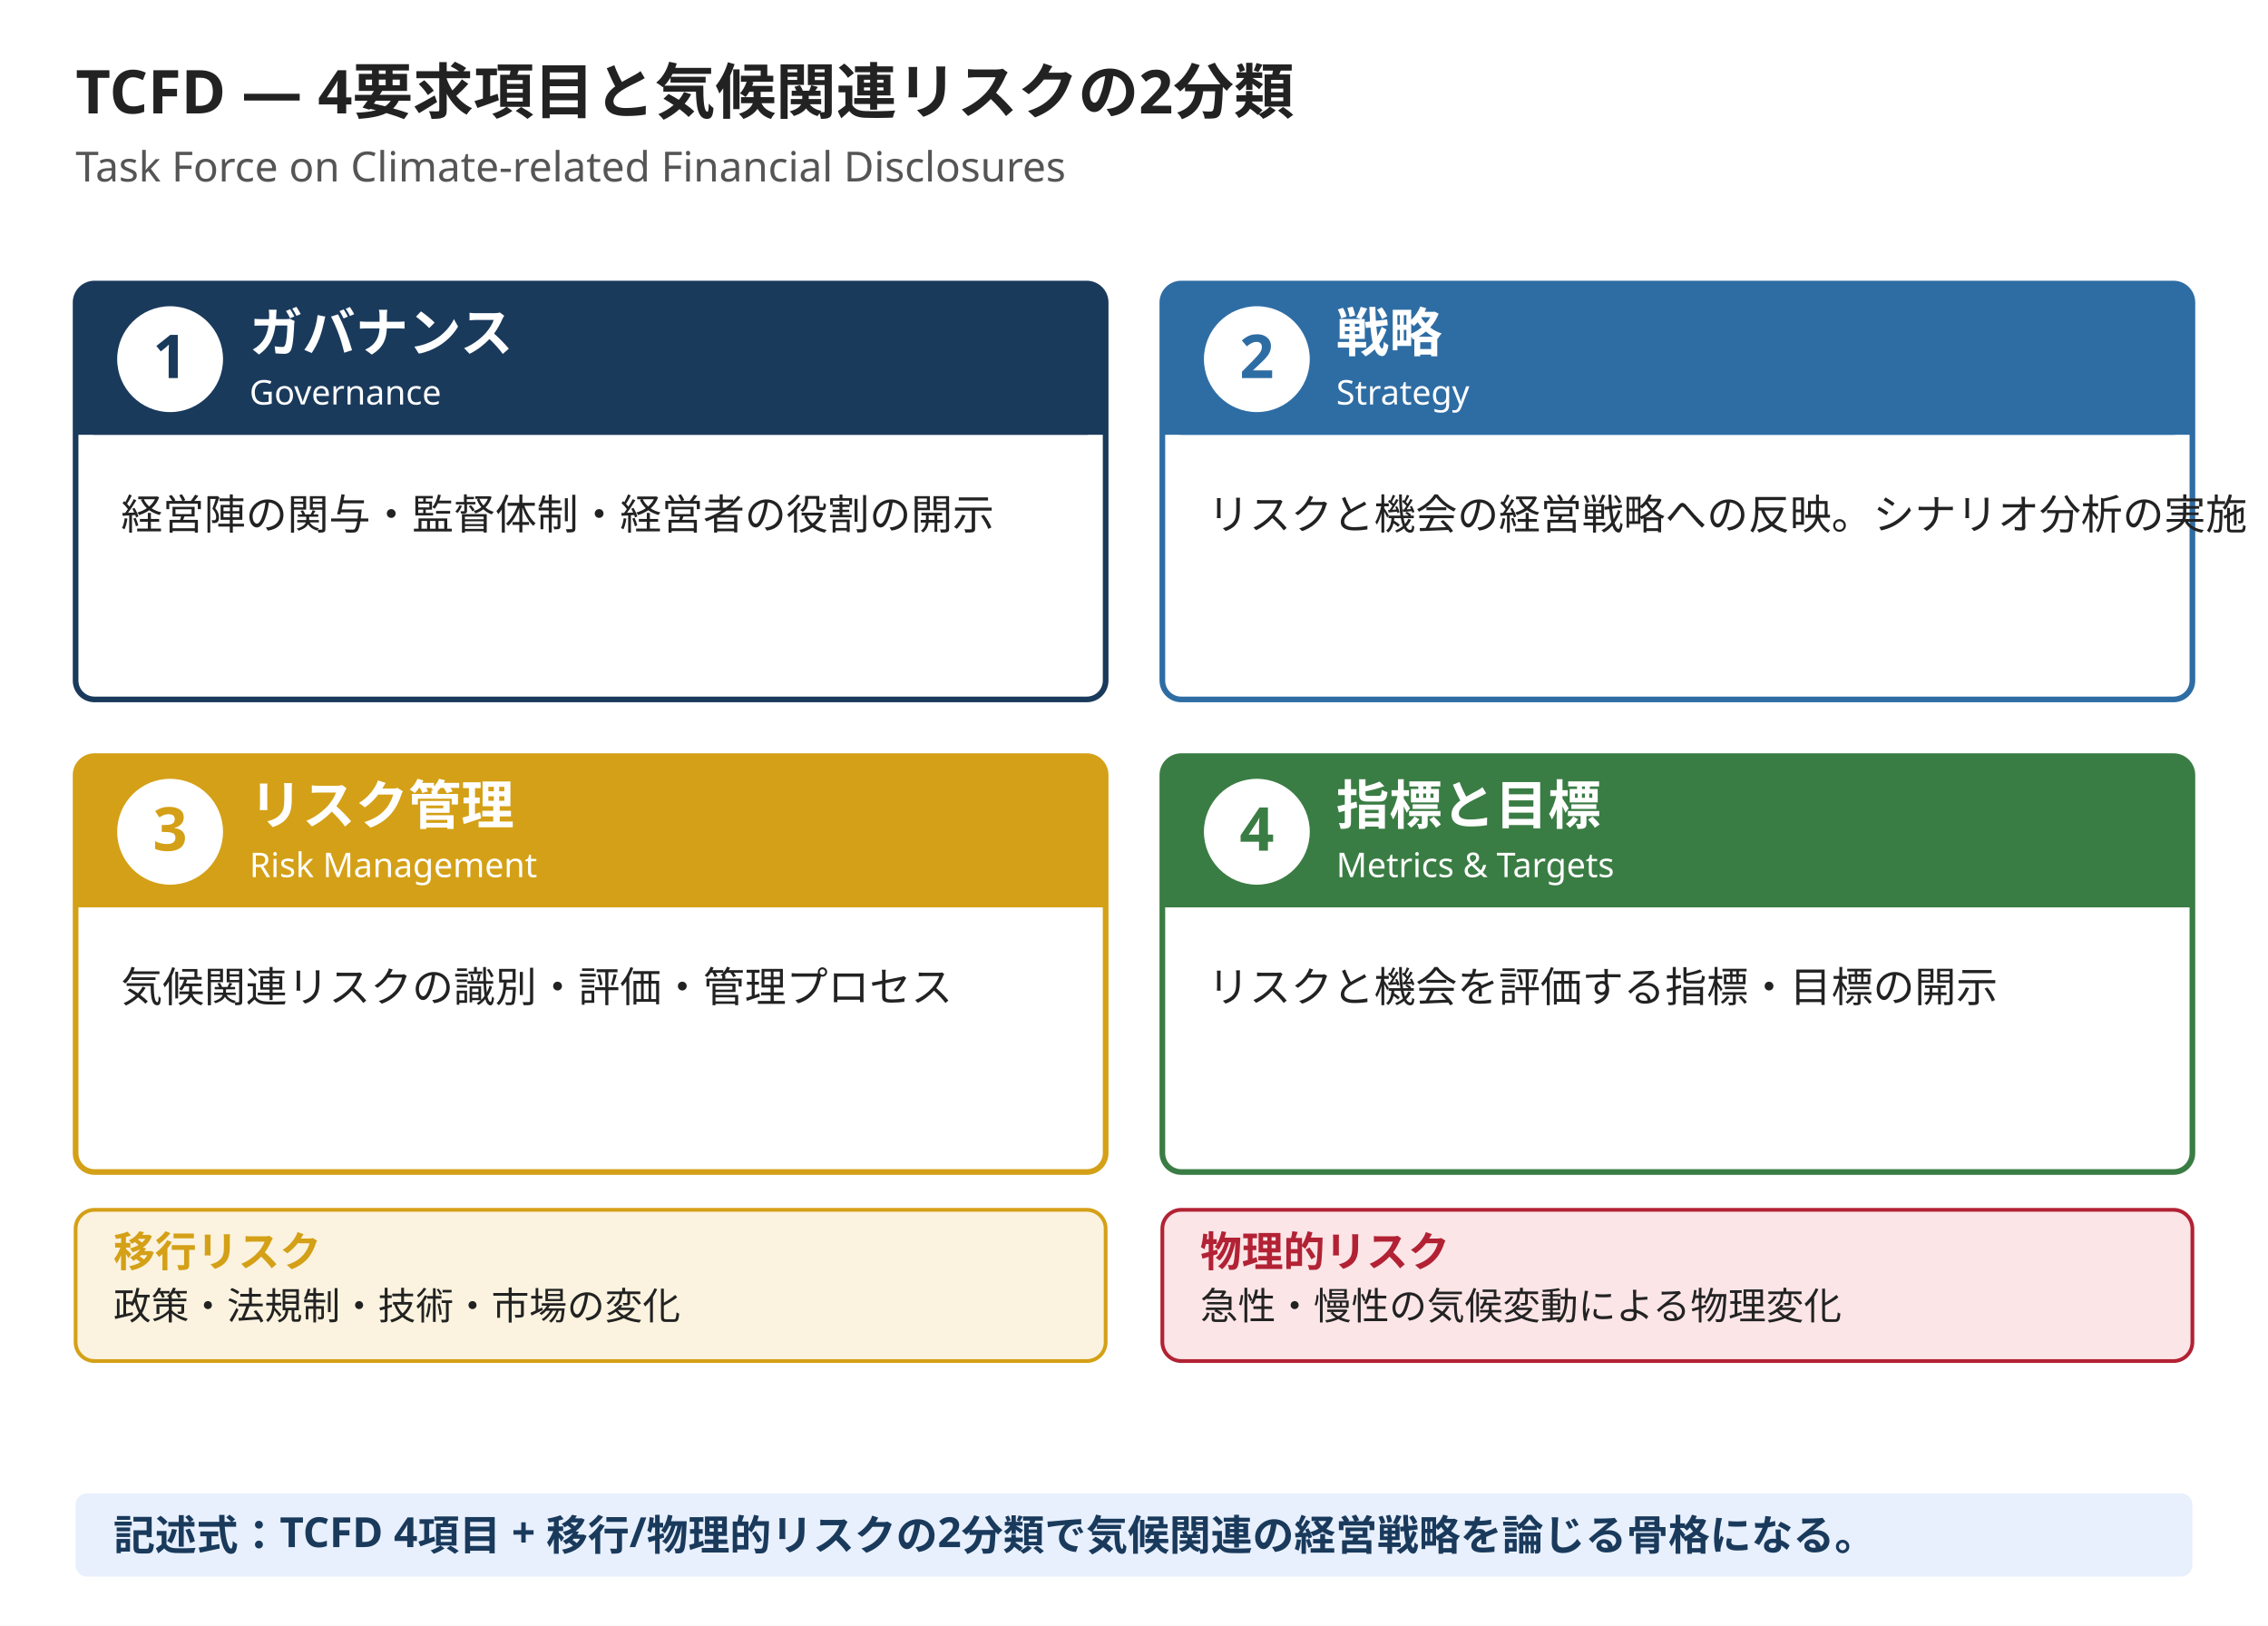
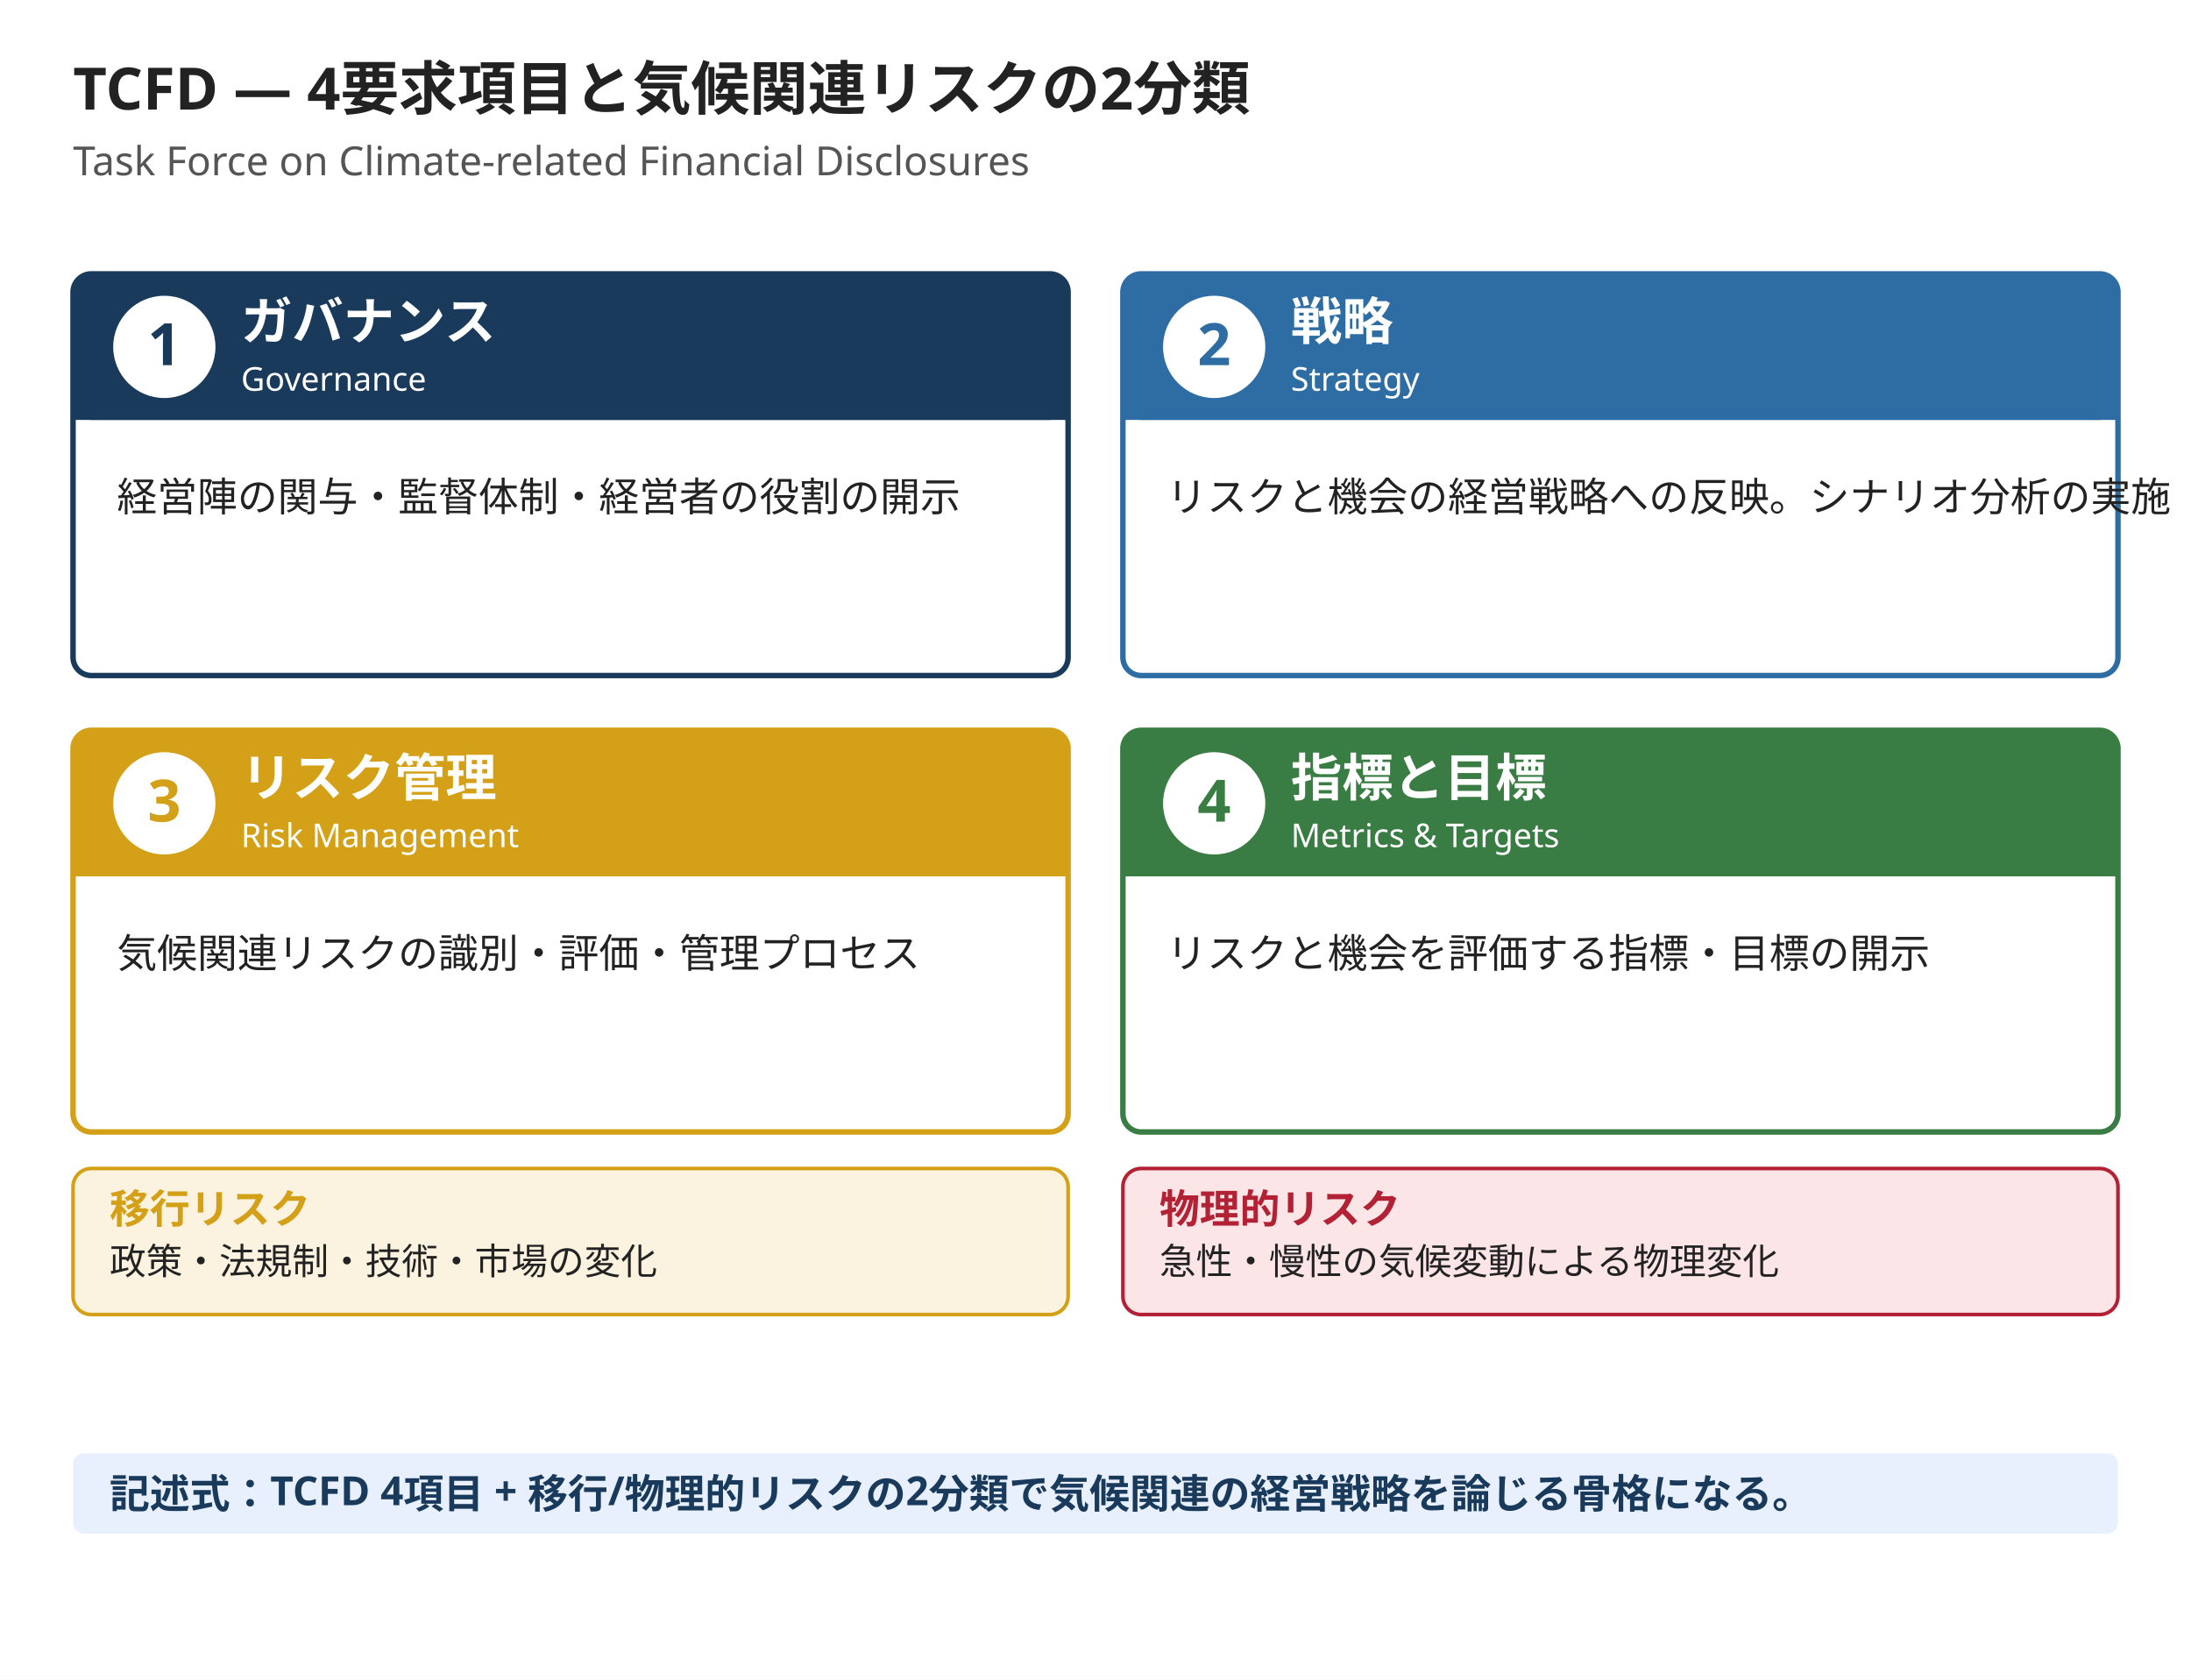
- <svg xmlns="http://www.w3.org/2000/svg" width="1200" height="860" viewBox="0 0 1200 860">
-   <rect width="1200" height="860" fill="#ffffff" />
+ <svg xmlns="http://www.w3.org/2000/svg" width="1200" height="920" viewBox="0 0 1200 920">
+   <rect width="1200" height="920" fill="#ffffff" />
  <text x="40" y="60" font-family="Hiragino Sans, Hiragino Kaku Gothic ProN, Yu Gothic, Noto Sans JP, sans-serif" font-size="32" font-weight="800" fill="#222222">TCFD — 4要求項目と気候関連リスクの2分類</text>
  <text x="40" y="96" font-family="Hiragino Sans, Hiragino Kaku Gothic ProN, Yu Gothic, Noto Sans JP, sans-serif" font-size="22" fill="#555555">Task Force on Climate-related Financial Disclosures</text>
  <rect x="40" y="150" width="545" height="220" rx="10" fill="#ffffff" stroke="#1a3a5c" stroke-width="3" />
  <rect x="40" y="150" width="545" height="80" rx="10" fill="#1a3a5c" />
  <rect x="40" y="210" width="545" height="20" fill="#1a3a5c" />
  <circle cx="90" cy="190" r="28" fill="#ffffff" />
  <text x="90" y="200" font-family="Hiragino Sans, Hiragino Kaku Gothic ProN, Yu Gothic, Noto Sans JP, sans-serif" font-size="32" font-weight="800" fill="#1a3a5c" text-anchor="middle">1</text>
  <text x="132" y="186" font-family="Hiragino Sans, Hiragino Kaku Gothic ProN, Yu Gothic, Noto Sans JP, sans-serif" font-size="28" font-weight="800" fill="#ffffff">ガバナンス</text>
  <text x="132" y="214" font-family="Hiragino Sans, Hiragino Kaku Gothic ProN, Yu Gothic, Noto Sans JP, sans-serif" font-size="18" fill="#ffffff">Governance</text>
  <text x="64" y="280" font-family="Hiragino Sans, Hiragino Kaku Gothic ProN, Yu Gothic, Noto Sans JP, sans-serif" font-size="22" fill="#222222">経営陣の関与・監督体制・経営者の役割の開示</text>
  <rect x="615" y="150" width="545" height="220" rx="10" fill="#ffffff" stroke="#2e6da4" stroke-width="3" />
  <rect x="615" y="150" width="545" height="80" rx="10" fill="#2e6da4" />
  <rect x="615" y="210" width="545" height="20" fill="#2e6da4" />
  <circle cx="665" cy="190" r="28" fill="#ffffff" />
  <text x="665" y="200" font-family="Hiragino Sans, Hiragino Kaku Gothic ProN, Yu Gothic, Noto Sans JP, sans-serif" font-size="32" font-weight="800" fill="#2e6da4" text-anchor="middle">2</text>
  <text x="707" y="186" font-family="Hiragino Sans, Hiragino Kaku Gothic ProN, Yu Gothic, Noto Sans JP, sans-serif" font-size="28" font-weight="800" fill="#ffffff">戦略</text>
  <text x="707" y="214" font-family="Hiragino Sans, Hiragino Kaku Gothic ProN, Yu Gothic, Noto Sans JP, sans-serif" font-size="18" fill="#ffffff">Strategy</text>
  <text x="639" y="280" font-family="Hiragino Sans, Hiragino Kaku Gothic ProN, Yu Gothic, Noto Sans JP, sans-serif" font-size="22" fill="#222222">リスクと機会の経営戦略への反映。シナリオ分析の実施</text>
  <rect x="40" y="400" width="545" height="220" rx="10" fill="#ffffff" stroke="#d4a017" stroke-width="3" />
  <rect x="40" y="400" width="545" height="80" rx="10" fill="#d4a017" />
  <rect x="40" y="460" width="545" height="20" fill="#d4a017" />
  <circle cx="90" cy="440" r="28" fill="#ffffff" />
  <text x="90" y="450" font-family="Hiragino Sans, Hiragino Kaku Gothic ProN, Yu Gothic, Noto Sans JP, sans-serif" font-size="32" font-weight="800" fill="#d4a017" text-anchor="middle">3</text>
  <text x="132" y="436" font-family="Hiragino Sans, Hiragino Kaku Gothic ProN, Yu Gothic, Noto Sans JP, sans-serif" font-size="28" font-weight="800" fill="#ffffff">リスク管理</text>
  <text x="132" y="464" font-family="Hiragino Sans, Hiragino Kaku Gothic ProN, Yu Gothic, Noto Sans JP, sans-serif" font-size="18" fill="#ffffff">Risk Management</text>
  <text x="64" y="530" font-family="Hiragino Sans, Hiragino Kaku Gothic ProN, Yu Gothic, Noto Sans JP, sans-serif" font-size="22" fill="#222222">気候関連リスクの識別・評価・管理プロセス</text>
  <rect x="615" y="400" width="545" height="220" rx="10" fill="#ffffff" stroke="#3a7d44" stroke-width="3" />
  <rect x="615" y="400" width="545" height="80" rx="10" fill="#3a7d44" />
  <rect x="615" y="460" width="545" height="20" fill="#3a7d44" />
  <circle cx="665" cy="440" r="28" fill="#ffffff" />
  <text x="665" y="450" font-family="Hiragino Sans, Hiragino Kaku Gothic ProN, Yu Gothic, Noto Sans JP, sans-serif" font-size="32" font-weight="800" fill="#3a7d44" text-anchor="middle">4</text>
  <text x="707" y="436" font-family="Hiragino Sans, Hiragino Kaku Gothic ProN, Yu Gothic, Noto Sans JP, sans-serif" font-size="28" font-weight="800" fill="#ffffff">指標と目標</text>
  <text x="707" y="464" font-family="Hiragino Sans, Hiragino Kaku Gothic ProN, Yu Gothic, Noto Sans JP, sans-serif" font-size="18" fill="#ffffff">Metrics &amp; Targets</text>
  <text x="639" y="530" font-family="Hiragino Sans, Hiragino Kaku Gothic ProN, Yu Gothic, Noto Sans JP, sans-serif" font-size="22" fill="#222222">リスクと機会を評価する指標・目標の開示</text>
  <rect x="40" y="640" width="545" height="80" rx="10" fill="#fbf3df" stroke="#d4a017" stroke-width="2" />
  <text x="60" y="670" font-family="Hiragino Sans, Hiragino Kaku Gothic ProN, Yu Gothic, Noto Sans JP, sans-serif" font-size="22" font-weight="800" fill="#d4a017">移行リスク</text>
  <text x="60" y="698" font-family="Hiragino Sans, Hiragino Kaku Gothic ProN, Yu Gothic, Noto Sans JP, sans-serif" font-size="20" fill="#222222">政策・法規制・技術・市場の変化</text>
  <rect x="615" y="640" width="545" height="80" rx="10" fill="#fbe5e7" stroke="#b22234" stroke-width="2" />
  <text x="635" y="670" font-family="Hiragino Sans, Hiragino Kaku Gothic ProN, Yu Gothic, Noto Sans JP, sans-serif" font-size="22" font-weight="800" fill="#b22234">物理的リスク</text>
  <text x="635" y="698" font-family="Hiragino Sans, Hiragino Kaku Gothic ProN, Yu Gothic, Noto Sans JP, sans-serif" font-size="20" fill="#222222">急性・慢性の気候変動による物理変化</text>
-   <rect x="40" y="790" width="1120" height="44" rx="6" fill="#e8f0fe" />
-   <text x="60" y="820" font-family="Hiragino Sans, Hiragino Kaku Gothic ProN, Yu Gothic, Noto Sans JP, sans-serif" font-size="22" font-weight="600" fill="#1a3a5c">記述式：TCFD 4項目 + 移行/物理的リスクの2分類で気候関連の経営戦略を論じる骨格になる。</text>
+   <rect x="40" y="796" width="1120" height="44" rx="6" fill="#e8f0fe" />
+   <text x="60" y="826" font-family="Hiragino Sans, Hiragino Kaku Gothic ProN, Yu Gothic, Noto Sans JP, sans-serif" font-size="22" font-weight="600" fill="#1a3a5c">記述式：TCFD 4項目 + 移行/物理的リスクの2分類で気候関連の経営戦略を論じる骨格になる。</text>
</svg>
